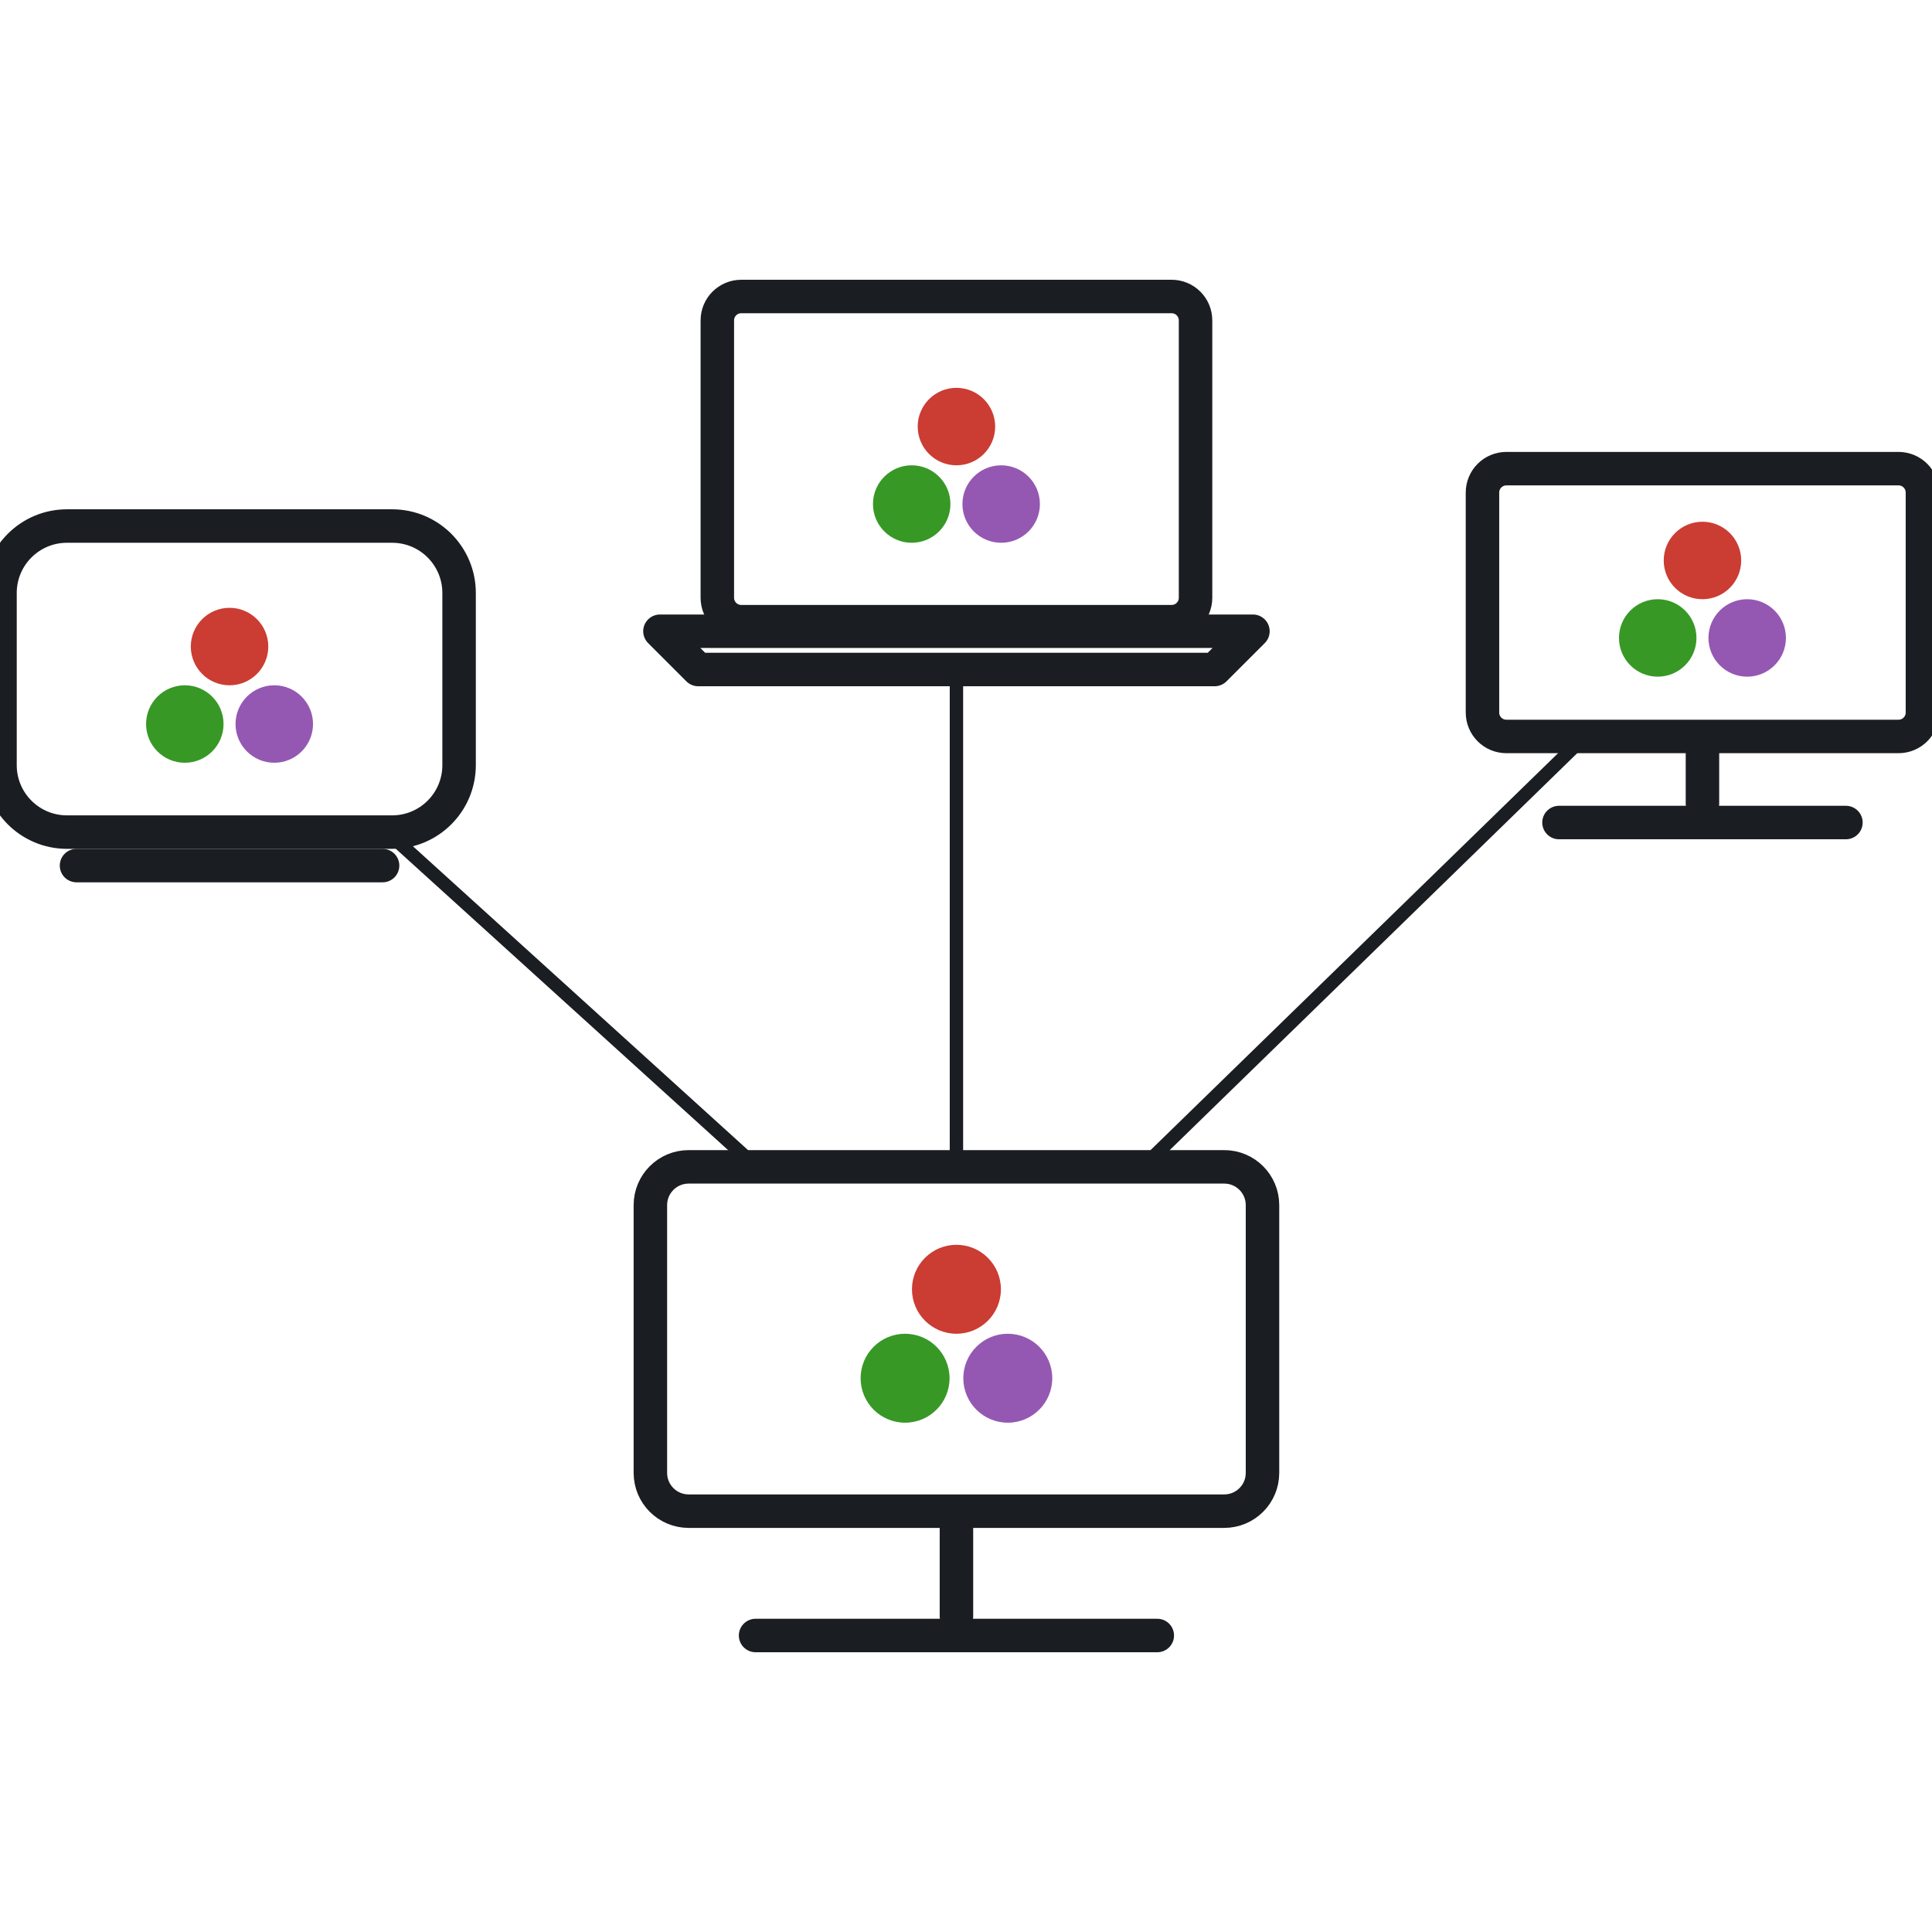
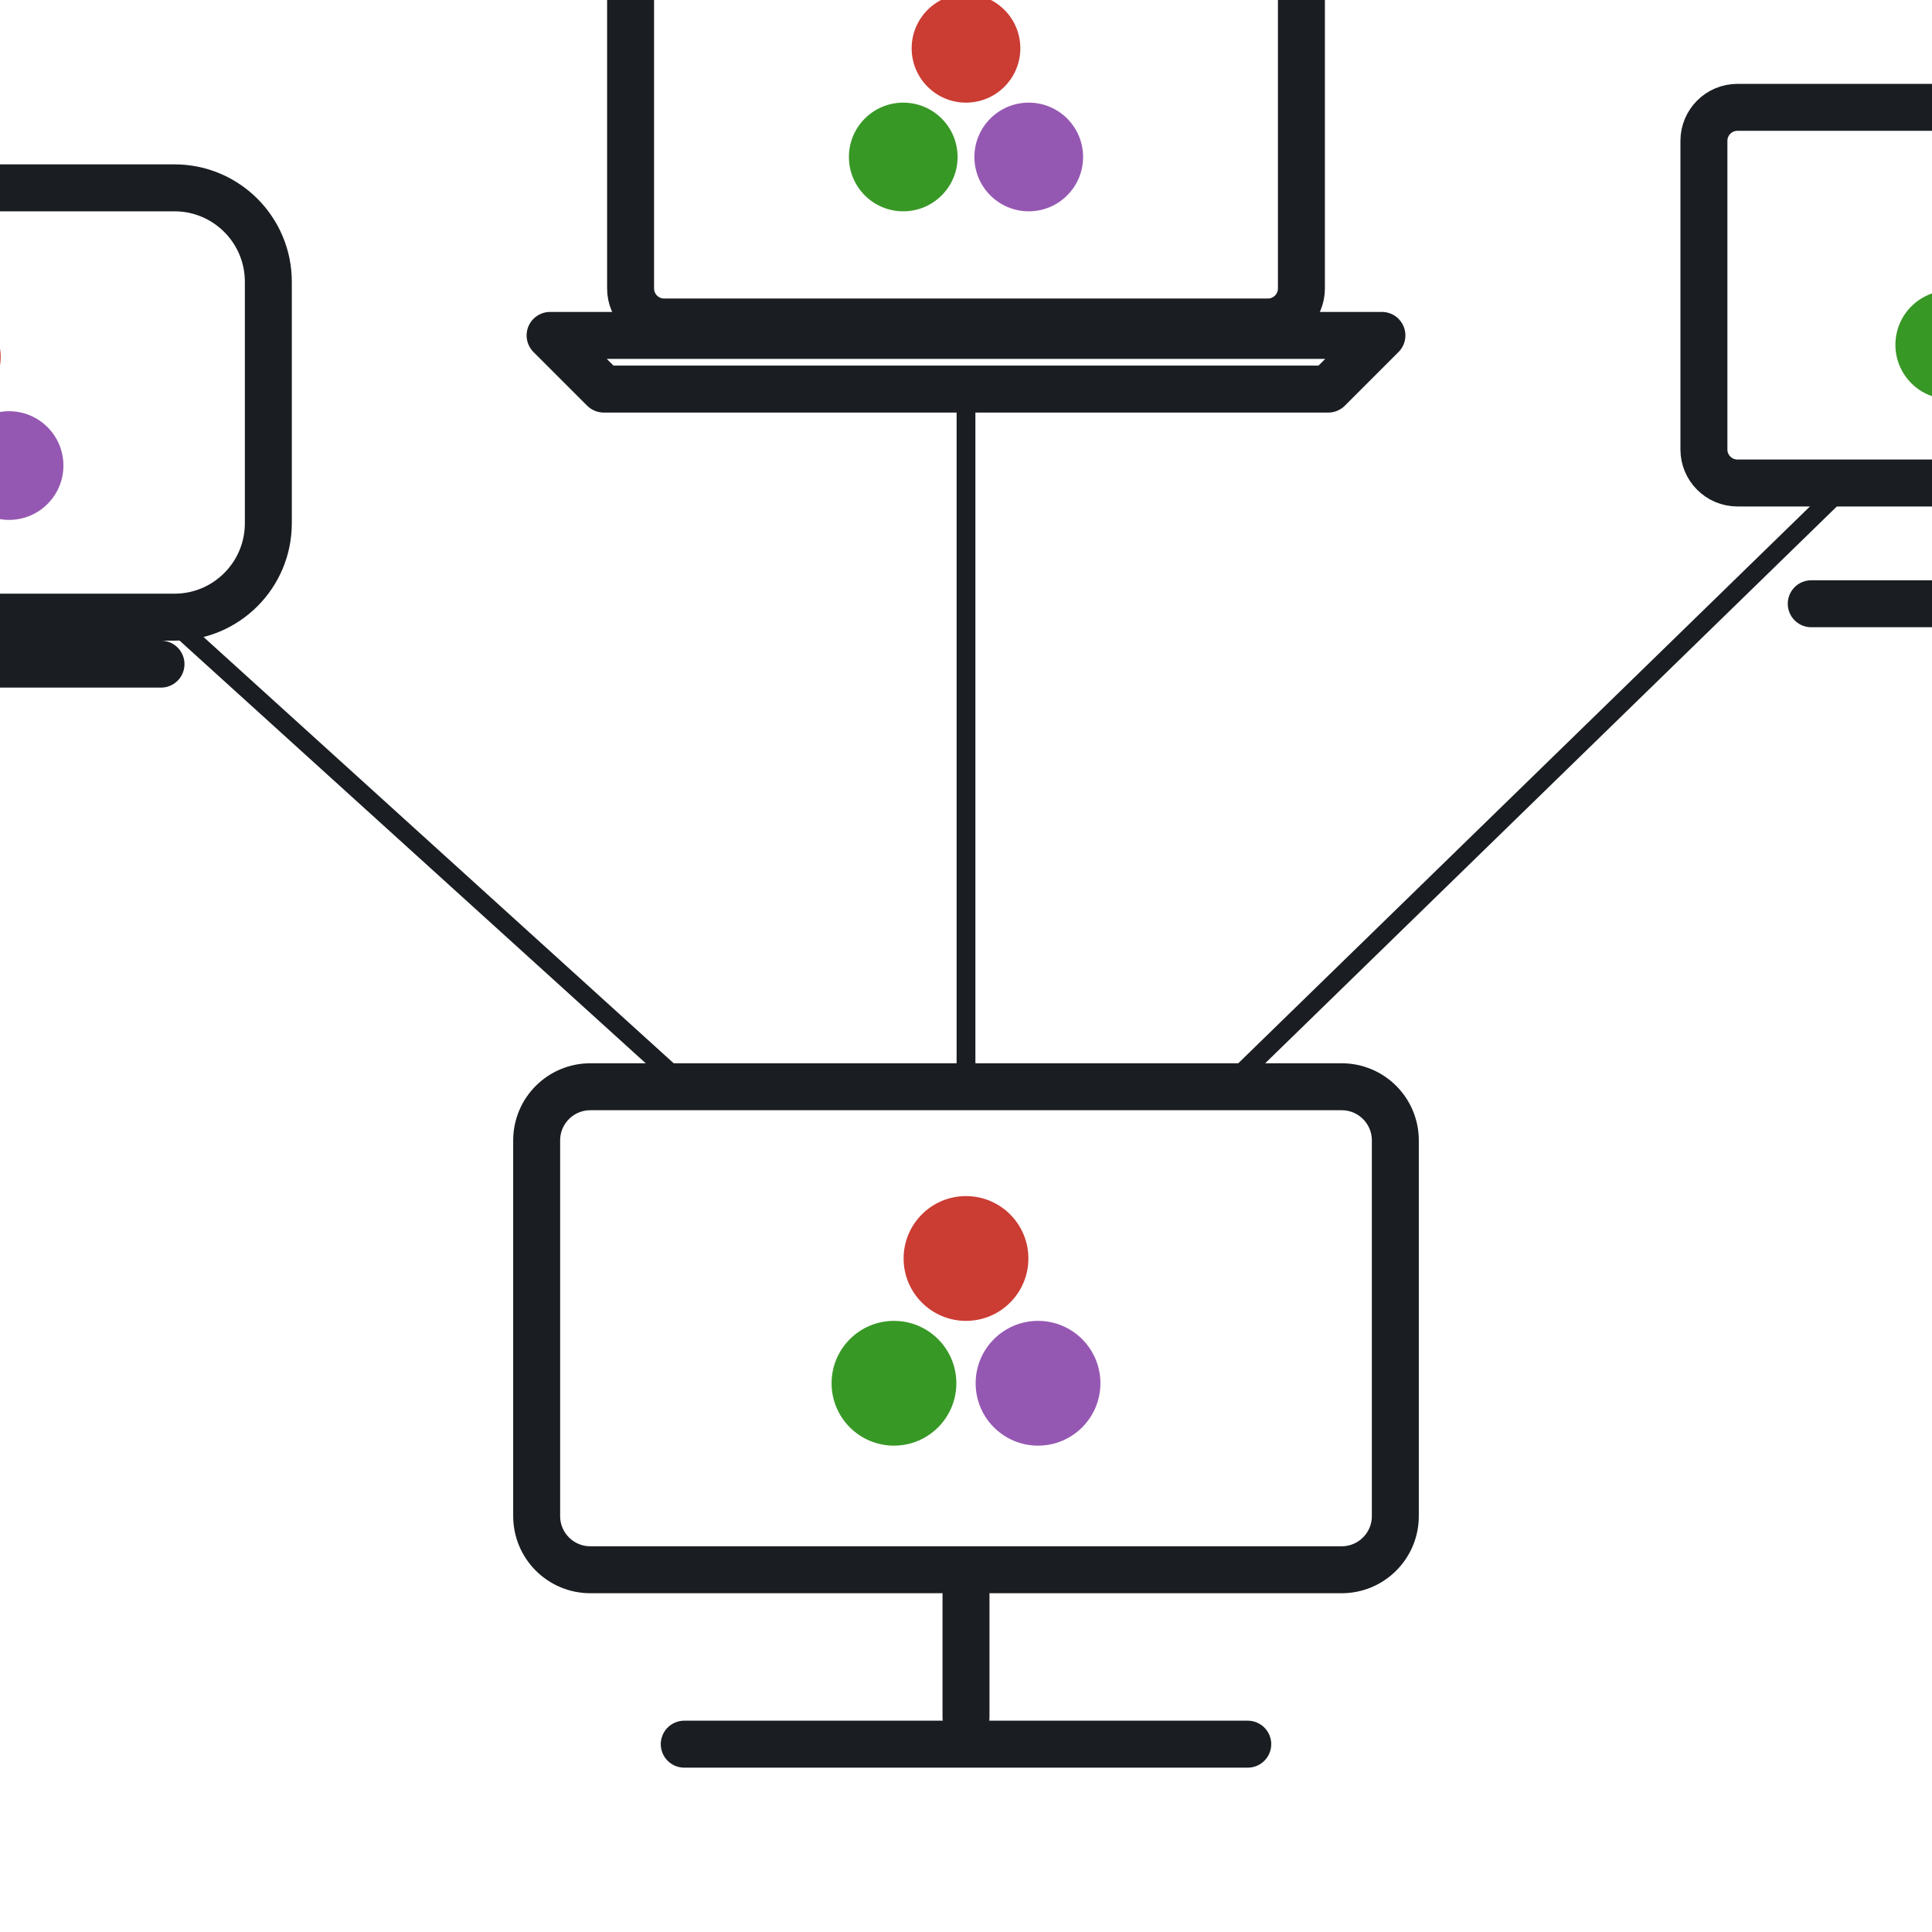
- <svg xmlns="http://www.w3.org/2000/svg" viewBox="20 37 202 202" width="240" height="240">
+ <svg xmlns="http://www.w3.org/2000/svg" viewBox="48 78 144 144" width="240" height="240">
  <defs>
    <style>
      .stroke {
        fill: none;
        stroke: #1a1d21;
        stroke-width: 3.5;
        stroke-linecap: round;
        stroke-linejoin: round;
      }
      .link {
        stroke: #1a1d21;
        stroke-width: 1.4;
        stroke-linecap: round;
        fill: none;
      }
    </style>
    <g id="laptop-body">
      <rect class="stroke" x="-25" y="-22" width="50" height="34" rx="2.5" />
      <path class="stroke" d="M-31,13 L31,13 L27,17 L-27,17 Z" />
    </g>
    <g id="minibox-body">
      <rect class="stroke" x="-24" y="-16" width="48" height="32" rx="7" />
      <line class="stroke" x1="-16" y1="19.5" x2="16" y2="19.5" />
    </g>
    <g id="desktop-body">
      <rect class="stroke" x="-23" y="-22" width="46" height="28" rx="2.5" />
      <line class="stroke" x1="0" y1="7" x2="0" y2="13" />
      <line class="stroke" x1="-15" y1="15" x2="15" y2="15" />
    </g>
    <g id="master-body">
      <rect class="stroke" x="-32" y="-25" width="64" height="36" rx="4" />
      <line class="stroke" x1="0" y1="12" x2="0" y2="22" />
      <line class="stroke" x1="-21" y1="24" x2="21" y2="24" />
    </g>
    <g id="juliadot">
      <circle cx="0" cy="-5.4" r="4.05" fill="#cb3c33" />
      <circle cx="-4.677" cy="2.7" r="4.05" fill="#389826" />
      <circle cx="4.677" cy="2.7" r="4.05" fill="#9558b2" />
    </g>
    <g id="juliadot-lg">
      <circle cx="0" cy="-6.2" r="4.65" fill="#cb3c33" />
      <circle cx="-5.369" cy="3.1" r="4.65" fill="#389826" />
      <circle cx="5.369" cy="3.1" r="4.65" fill="#9558b2" />
    </g>
  </defs>
  <path class="link" d="M99.1,159 L60.5,124" />
  <path class="link" d="M120,159 L120,107" />
  <path class="link" d="M139.5,159 L185.7,114" />
  <g transform="translate(44, 108)">
    <use href="#minibox-body" />
    <use href="#juliadot" x="0" y="2" />
  </g>
  <g transform="translate(120, 90)">
    <use href="#laptop-body" />
    <use href="#juliadot" x="0" y="-3" />
  </g>
  <g transform="translate(198, 108)">
    <use href="#desktop-body" />
    <use href="#juliadot" x="0" y="-7" />
  </g>
  <g transform="translate(120, 184)">
    <use href="#master-body" />
    <use href="#juliadot-lg" x="0" y="-6" />
  </g>
</svg>
